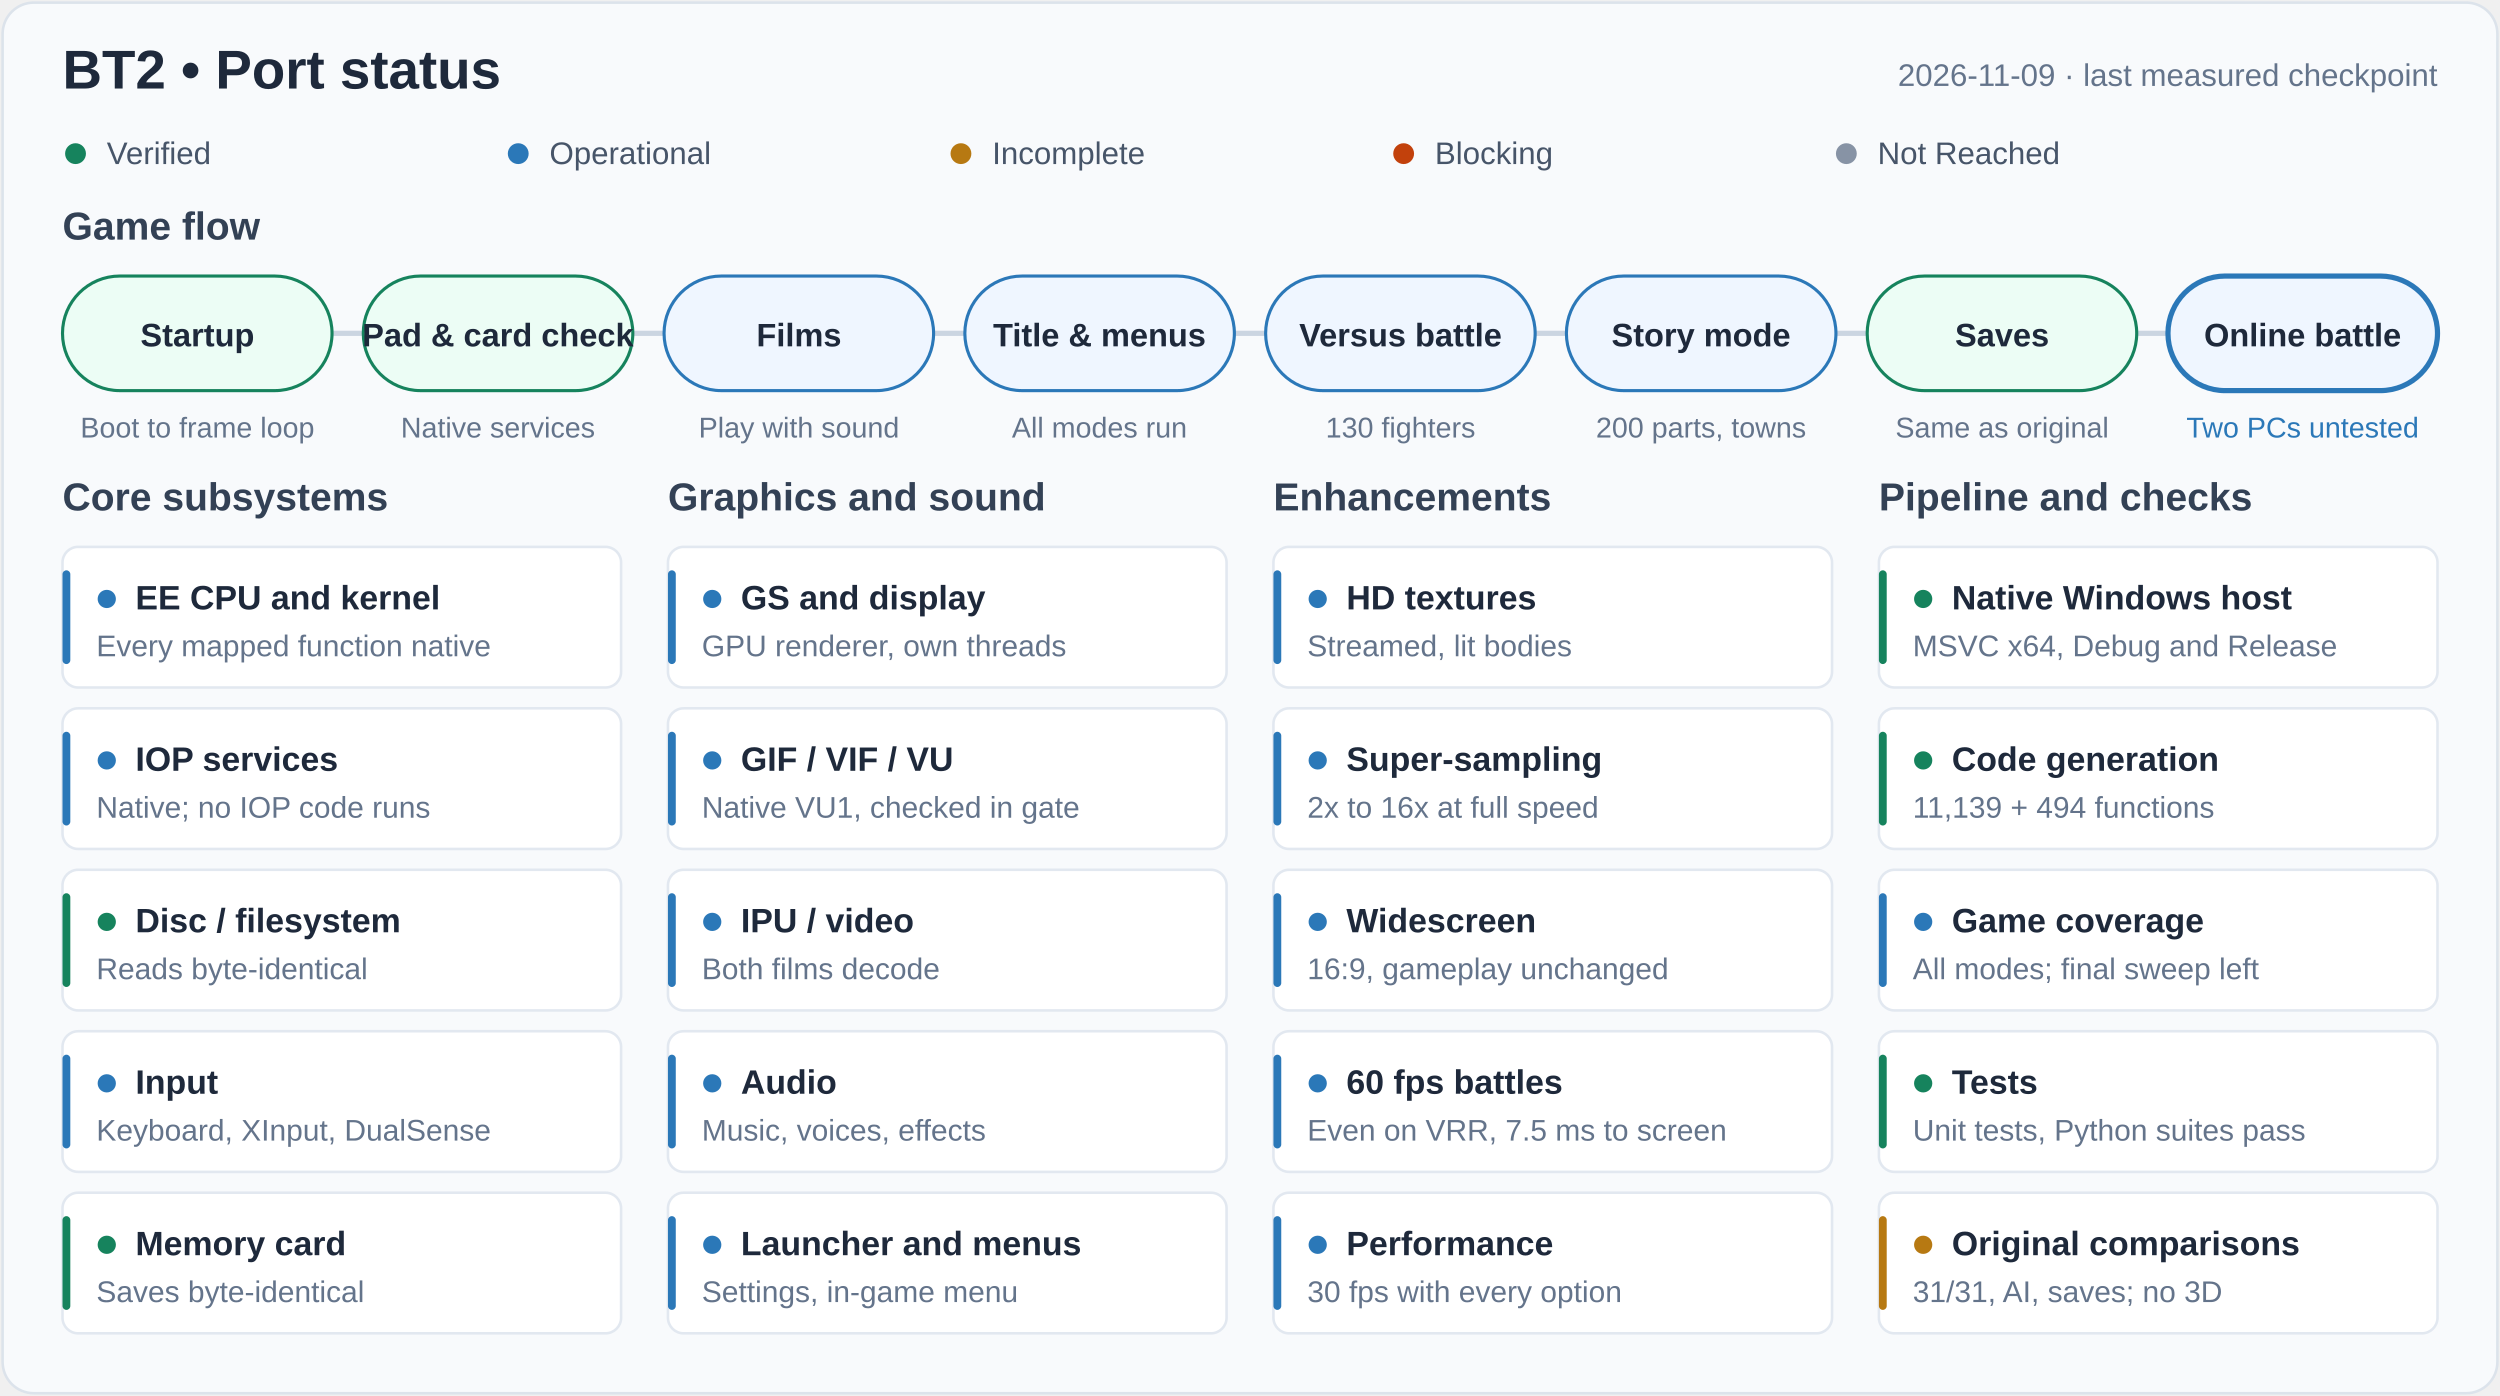
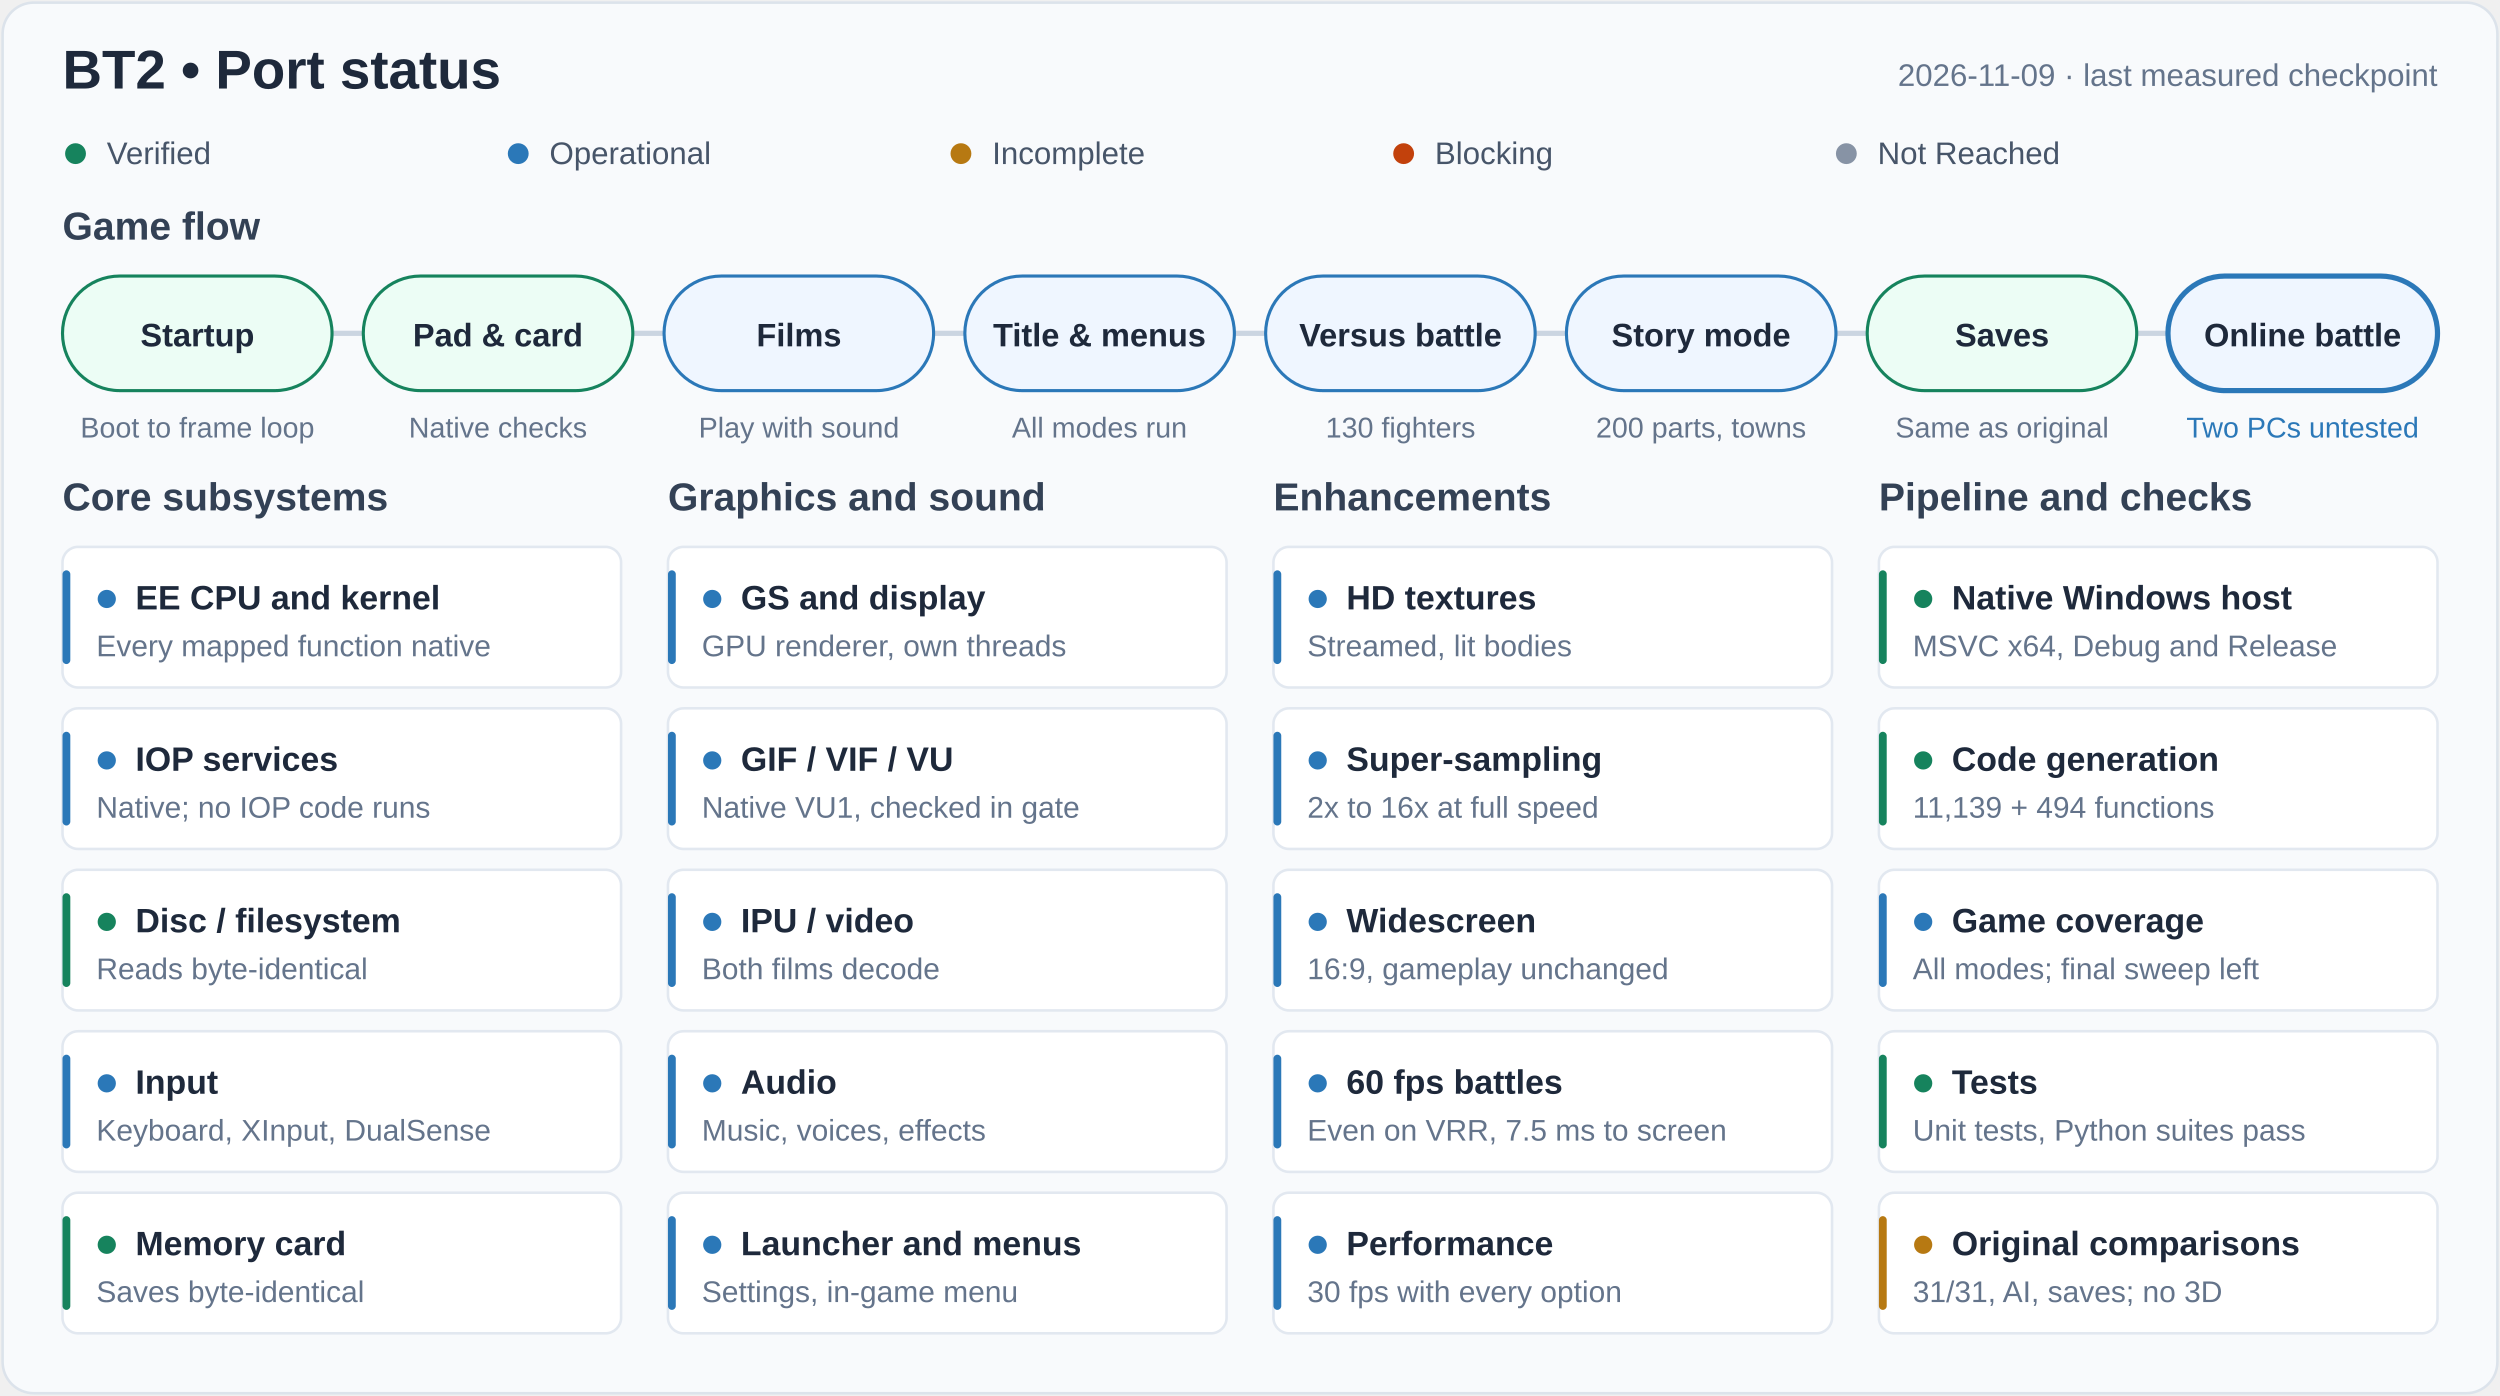
<svg xmlns="http://www.w3.org/2000/svg" width="960" height="536" viewBox="0 0 960 536" role="img" aria-labelledby="title desc">
  <rect x="1" y="1" width="958" height="534" rx="12" fill="#f8fafc" stroke="#dce3eb" />
  <g font-family="Segoe UI,Arial,sans-serif">
    <text x="24" y="34" font-size="21" font-weight="600" fill="#1e293b">BT2 • Port status</text>
    <text x="936" y="33" text-anchor="end" font-size="12" fill="#64748b">2026-11-09 · last measured checkpoint</text>
    <circle cx="29" cy="59" r="4" fill="#16835d" />
    <text x="41" y="63" font-size="12" fill="#475569">Verified</text>
    <circle cx="199" cy="59" r="4" fill="#2b78b8" />
    <text x="211" y="63" font-size="12" fill="#475569">Operational</text>
    <circle cx="369" cy="59" r="4" fill="#b77912" />
    <text x="381" y="63" font-size="12" fill="#475569">Incomplete</text>
    <circle cx="539" cy="59" r="4" fill="#c2410c" />
    <text x="551" y="63" font-size="12" fill="#475569">Blocking</text>
    <circle cx="709" cy="59" r="4" fill="#8793a5" />
    <text x="721" y="63" font-size="12" fill="#475569">Not Reached</text>
    <text x="24" y="92" font-size="15" font-weight="600" fill="#334155">Game flow</text>
    <line x1="75.8" y1="128" x2="884.2" y2="128" stroke="#cbd5e1" stroke-width="2" />
    <g>
      <rect x="24.0" y="106" width="103.5" height="44" rx="22" fill="#ecfdf5" stroke="#16835d" stroke-width="1.2" />
      <text x="75.8" y="133" text-anchor="middle" font-size="12.5" font-weight="600" fill="#1e293b">Startup</text>
      <text x="75.8" y="168" text-anchor="middle" font-size="11" fill="#64748b">Boot to frame loop</text>
    </g>
    <g>
      <rect x="139.5" y="106" width="103.5" height="44" rx="22" fill="#ecfdf5" stroke="#16835d" stroke-width="1.2" />
-       <text x="191.2" y="133" text-anchor="middle" font-size="12.5" font-weight="600" fill="#1e293b">Pad &amp; card check</text>
-       <text x="191.2" y="168" text-anchor="middle" font-size="11" fill="#64748b">Native services</text>
+       <text x="191.2" y="133" text-anchor="middle" font-size="12.5" font-weight="600" fill="#1e293b">Pad &amp; card</text>
+       <text x="191.2" y="168" text-anchor="middle" font-size="11" fill="#64748b">Native checks</text>
    </g>
    <g>
      <rect x="255.0" y="106" width="103.5" height="44" rx="22" fill="#eff6ff" stroke="#2b78b8" stroke-width="1.2" />
      <text x="306.8" y="133" text-anchor="middle" font-size="12.5" font-weight="600" fill="#1e293b">Films</text>
      <text x="306.8" y="168" text-anchor="middle" font-size="11" fill="#64748b">Play with sound</text>
    </g>
    <g>
      <rect x="370.5" y="106" width="103.5" height="44" rx="22" fill="#eff6ff" stroke="#2b78b8" stroke-width="1.2" />
      <text x="422.2" y="133" text-anchor="middle" font-size="12.5" font-weight="600" fill="#1e293b">Title &amp; menus</text>
      <text x="422.2" y="168" text-anchor="middle" font-size="11" fill="#64748b">All modes run</text>
    </g>
    <g>
      <rect x="486.0" y="106" width="103.5" height="44" rx="22" fill="#eff6ff" stroke="#2b78b8" stroke-width="1.2" />
      <text x="537.8" y="133" text-anchor="middle" font-size="12.5" font-weight="600" fill="#1e293b">Versus battle</text>
      <text x="537.8" y="168" text-anchor="middle" font-size="11" fill="#64748b">130 fighters</text>
    </g>
    <g>
      <rect x="601.5" y="106" width="103.5" height="44" rx="22" fill="#eff6ff" stroke="#2b78b8" stroke-width="1.2" />
      <text x="653.2" y="133" text-anchor="middle" font-size="12.5" font-weight="600" fill="#1e293b">Story mode</text>
      <text x="653.2" y="168" text-anchor="middle" font-size="11" fill="#64748b">200 parts, towns</text>
    </g>
    <g>
      <rect x="717.0" y="106" width="103.5" height="44" rx="22" fill="#ecfdf5" stroke="#16835d" stroke-width="1.2" />
      <text x="768.8" y="133" text-anchor="middle" font-size="12.5" font-weight="600" fill="#1e293b">Saves</text>
      <text x="768.8" y="168" text-anchor="middle" font-size="11" fill="#64748b">Same as original</text>
    </g>
    <g>
      <rect x="832.5" y="106" width="103.5" height="44" rx="22" fill="#eff6ff" stroke="#2b78b8" stroke-width="2" />
      <text x="884.2" y="133" text-anchor="middle" font-size="12.5" font-weight="600" fill="#1e293b">Online battle</text>
      <text x="884.2" y="168" text-anchor="middle" font-size="11" fill="#2b78b8">Two PCs untested</text>
    </g>
    <text x="24.0" y="196" font-size="15" font-weight="600" fill="#334155">Core subsystems</text>
    <g>
      <rect x="24.0" y="210" width="214.5" height="54" rx="6" fill="#fff" stroke="#e2e8f0" />
      <rect x="24.0" y="219" width="3" height="36" rx="1.5" fill="#2b78b8" />
      <circle cx="41.0" cy="230" r="3.5" fill="#2b78b8" />
      <text x="52.0" y="234" font-size="13" font-weight="600" fill="#1e293b">EE CPU and kernel</text>
      <text x="37.0" y="252" font-size="11.5" fill="#64748b">Every mapped function native</text>
    </g>
    <g>
      <rect x="24.0" y="272" width="214.5" height="54" rx="6" fill="#fff" stroke="#e2e8f0" />
      <rect x="24.0" y="281" width="3" height="36" rx="1.5" fill="#2b78b8" />
      <circle cx="41.0" cy="292" r="3.5" fill="#2b78b8" />
      <text x="52.0" y="296" font-size="13" font-weight="600" fill="#1e293b">IOP services</text>
      <text x="37.0" y="314" font-size="11.5" fill="#64748b">Native; no IOP code runs</text>
    </g>
    <g>
      <rect x="24.0" y="334" width="214.5" height="54" rx="6" fill="#fff" stroke="#e2e8f0" />
      <rect x="24.0" y="343" width="3" height="36" rx="1.5" fill="#16835d" />
      <circle cx="41.0" cy="354" r="3.5" fill="#16835d" />
      <text x="52.0" y="358" font-size="13" font-weight="600" fill="#1e293b">Disc / filesystem</text>
      <text x="37.0" y="376" font-size="11.5" fill="#64748b">Reads byte-identical</text>
    </g>
    <g>
      <rect x="24.0" y="396" width="214.5" height="54" rx="6" fill="#fff" stroke="#e2e8f0" />
      <rect x="24.0" y="405" width="3" height="36" rx="1.5" fill="#2b78b8" />
      <circle cx="41.0" cy="416" r="3.5" fill="#2b78b8" />
      <text x="52.0" y="420" font-size="13" font-weight="600" fill="#1e293b">Input</text>
      <text x="37.0" y="438" font-size="11.5" fill="#64748b">Keyboard, XInput, DualSense</text>
    </g>
    <g>
      <rect x="24.0" y="458" width="214.5" height="54" rx="6" fill="#fff" stroke="#e2e8f0" />
      <rect x="24.0" y="467" width="3" height="36" rx="1.5" fill="#16835d" />
      <circle cx="41.0" cy="478" r="3.5" fill="#16835d" />
      <text x="52.0" y="482" font-size="13" font-weight="600" fill="#1e293b">Memory card</text>
      <text x="37.0" y="500" font-size="11.5" fill="#64748b">Saves byte-identical</text>
    </g>
    <text x="256.5" y="196" font-size="15" font-weight="600" fill="#334155">Graphics and sound</text>
    <g>
      <rect x="256.5" y="210" width="214.5" height="54" rx="6" fill="#fff" stroke="#e2e8f0" />
      <rect x="256.5" y="219" width="3" height="36" rx="1.5" fill="#2b78b8" />
      <circle cx="273.5" cy="230" r="3.5" fill="#2b78b8" />
      <text x="284.5" y="234" font-size="13" font-weight="600" fill="#1e293b">GS and display</text>
      <text x="269.5" y="252" font-size="11.5" fill="#64748b">GPU renderer, own threads</text>
    </g>
    <g>
      <rect x="256.5" y="272" width="214.5" height="54" rx="6" fill="#fff" stroke="#e2e8f0" />
      <rect x="256.5" y="281" width="3" height="36" rx="1.5" fill="#2b78b8" />
      <circle cx="273.5" cy="292" r="3.5" fill="#2b78b8" />
      <text x="284.5" y="296" font-size="13" font-weight="600" fill="#1e293b">GIF / VIF / VU</text>
      <text x="269.5" y="314" font-size="11.5" fill="#64748b">Native VU1, checked in gate</text>
    </g>
    <g>
      <rect x="256.5" y="334" width="214.5" height="54" rx="6" fill="#fff" stroke="#e2e8f0" />
      <rect x="256.5" y="343" width="3" height="36" rx="1.5" fill="#2b78b8" />
      <circle cx="273.5" cy="354" r="3.5" fill="#2b78b8" />
      <text x="284.5" y="358" font-size="13" font-weight="600" fill="#1e293b">IPU / video</text>
      <text x="269.5" y="376" font-size="11.5" fill="#64748b">Both films decode</text>
    </g>
    <g>
      <rect x="256.5" y="396" width="214.5" height="54" rx="6" fill="#fff" stroke="#e2e8f0" />
      <rect x="256.5" y="405" width="3" height="36" rx="1.5" fill="#2b78b8" />
      <circle cx="273.5" cy="416" r="3.5" fill="#2b78b8" />
      <text x="284.5" y="420" font-size="13" font-weight="600" fill="#1e293b">Audio</text>
      <text x="269.5" y="438" font-size="11.5" fill="#64748b">Music, voices, effects</text>
    </g>
    <g>
      <rect x="256.5" y="458" width="214.5" height="54" rx="6" fill="#fff" stroke="#e2e8f0" />
      <rect x="256.5" y="467" width="3" height="36" rx="1.5" fill="#2b78b8" />
      <circle cx="273.5" cy="478" r="3.5" fill="#2b78b8" />
      <text x="284.5" y="482" font-size="13" font-weight="600" fill="#1e293b">Launcher and menus</text>
      <text x="269.5" y="500" font-size="11.5" fill="#64748b">Settings, in-game menu</text>
    </g>
    <text x="489.0" y="196" font-size="15" font-weight="600" fill="#334155">Enhancements</text>
    <g>
      <rect x="489.0" y="210" width="214.5" height="54" rx="6" fill="#fff" stroke="#e2e8f0" />
      <rect x="489.0" y="219" width="3" height="36" rx="1.5" fill="#2b78b8" />
      <circle cx="506.0" cy="230" r="3.5" fill="#2b78b8" />
      <text x="517.0" y="234" font-size="13" font-weight="600" fill="#1e293b">HD textures</text>
      <text x="502.0" y="252" font-size="11.5" fill="#64748b">Streamed, lit bodies</text>
    </g>
    <g>
      <rect x="489.0" y="272" width="214.5" height="54" rx="6" fill="#fff" stroke="#e2e8f0" />
      <rect x="489.0" y="281" width="3" height="36" rx="1.5" fill="#2b78b8" />
      <circle cx="506.0" cy="292" r="3.5" fill="#2b78b8" />
      <text x="517.0" y="296" font-size="13" font-weight="600" fill="#1e293b">Super-sampling</text>
      <text x="502.0" y="314" font-size="11.5" fill="#64748b">2x to 16x at full speed</text>
    </g>
    <g>
      <rect x="489.0" y="334" width="214.5" height="54" rx="6" fill="#fff" stroke="#e2e8f0" />
      <rect x="489.0" y="343" width="3" height="36" rx="1.5" fill="#2b78b8" />
      <circle cx="506.0" cy="354" r="3.5" fill="#2b78b8" />
      <text x="517.0" y="358" font-size="13" font-weight="600" fill="#1e293b">Widescreen</text>
      <text x="502.0" y="376" font-size="11.5" fill="#64748b">16:9, gameplay unchanged</text>
    </g>
    <g>
      <rect x="489.0" y="396" width="214.5" height="54" rx="6" fill="#fff" stroke="#e2e8f0" />
      <rect x="489.0" y="405" width="3" height="36" rx="1.5" fill="#2b78b8" />
      <circle cx="506.0" cy="416" r="3.5" fill="#2b78b8" />
      <text x="517.0" y="420" font-size="13" font-weight="600" fill="#1e293b">60 fps battles</text>
      <text x="502.0" y="438" font-size="11.5" fill="#64748b">Even on VRR, 7.5 ms to screen</text>
    </g>
    <g>
      <rect x="489.0" y="458" width="214.5" height="54" rx="6" fill="#fff" stroke="#e2e8f0" />
      <rect x="489.0" y="467" width="3" height="36" rx="1.5" fill="#2b78b8" />
      <circle cx="506.0" cy="478" r="3.5" fill="#2b78b8" />
      <text x="517.0" y="482" font-size="13" font-weight="600" fill="#1e293b">Performance</text>
      <text x="502.0" y="500" font-size="11.5" fill="#64748b">30 fps with every option</text>
    </g>
    <text x="721.5" y="196" font-size="15" font-weight="600" fill="#334155">Pipeline and checks</text>
    <g>
      <rect x="721.5" y="210" width="214.5" height="54" rx="6" fill="#fff" stroke="#e2e8f0" />
      <rect x="721.5" y="219" width="3" height="36" rx="1.5" fill="#16835d" />
      <circle cx="738.5" cy="230" r="3.5" fill="#16835d" />
      <text x="749.5" y="234" font-size="13" font-weight="600" fill="#1e293b">Native Windows host</text>
      <text x="734.5" y="252" font-size="11.5" fill="#64748b">MSVC x64, Debug and Release</text>
    </g>
    <g>
      <rect x="721.5" y="272" width="214.5" height="54" rx="6" fill="#fff" stroke="#e2e8f0" />
      <rect x="721.5" y="281" width="3" height="36" rx="1.5" fill="#16835d" />
      <circle cx="738.5" cy="292" r="3.5" fill="#16835d" />
      <text x="749.5" y="296" font-size="13" font-weight="600" fill="#1e293b">Code generation</text>
      <text x="734.5" y="314" font-size="11.5" fill="#64748b">11,139 + 494 functions</text>
    </g>
    <g>
      <rect x="721.5" y="334" width="214.5" height="54" rx="6" fill="#fff" stroke="#e2e8f0" />
      <rect x="721.5" y="343" width="3" height="36" rx="1.5" fill="#2b78b8" />
      <circle cx="738.5" cy="354" r="3.5" fill="#2b78b8" />
      <text x="749.5" y="358" font-size="13" font-weight="600" fill="#1e293b">Game coverage</text>
      <text x="734.5" y="376" font-size="11.5" fill="#64748b">All modes; final sweep left</text>
    </g>
    <g>
      <rect x="721.5" y="396" width="214.5" height="54" rx="6" fill="#fff" stroke="#e2e8f0" />
      <rect x="721.5" y="405" width="3" height="36" rx="1.5" fill="#16835d" />
      <circle cx="738.5" cy="416" r="3.5" fill="#16835d" />
      <text x="749.5" y="420" font-size="13" font-weight="600" fill="#1e293b">Tests</text>
      <text x="734.5" y="438" font-size="11.5" fill="#64748b">Unit tests, Python suites pass</text>
    </g>
    <g>
      <rect x="721.5" y="458" width="214.5" height="54" rx="6" fill="#fff" stroke="#e2e8f0" />
      <rect x="721.5" y="467" width="3" height="36" rx="1.5" fill="#b77912" />
      <circle cx="738.5" cy="478" r="3.5" fill="#b77912" />
      <text x="749.5" y="482" font-size="13" font-weight="600" fill="#1e293b">Original comparisons</text>
      <text x="734.5" y="500" font-size="11.5" fill="#64748b">31/31, AI, saves; no 3D</text>
    </g>
  </g>
</svg>
